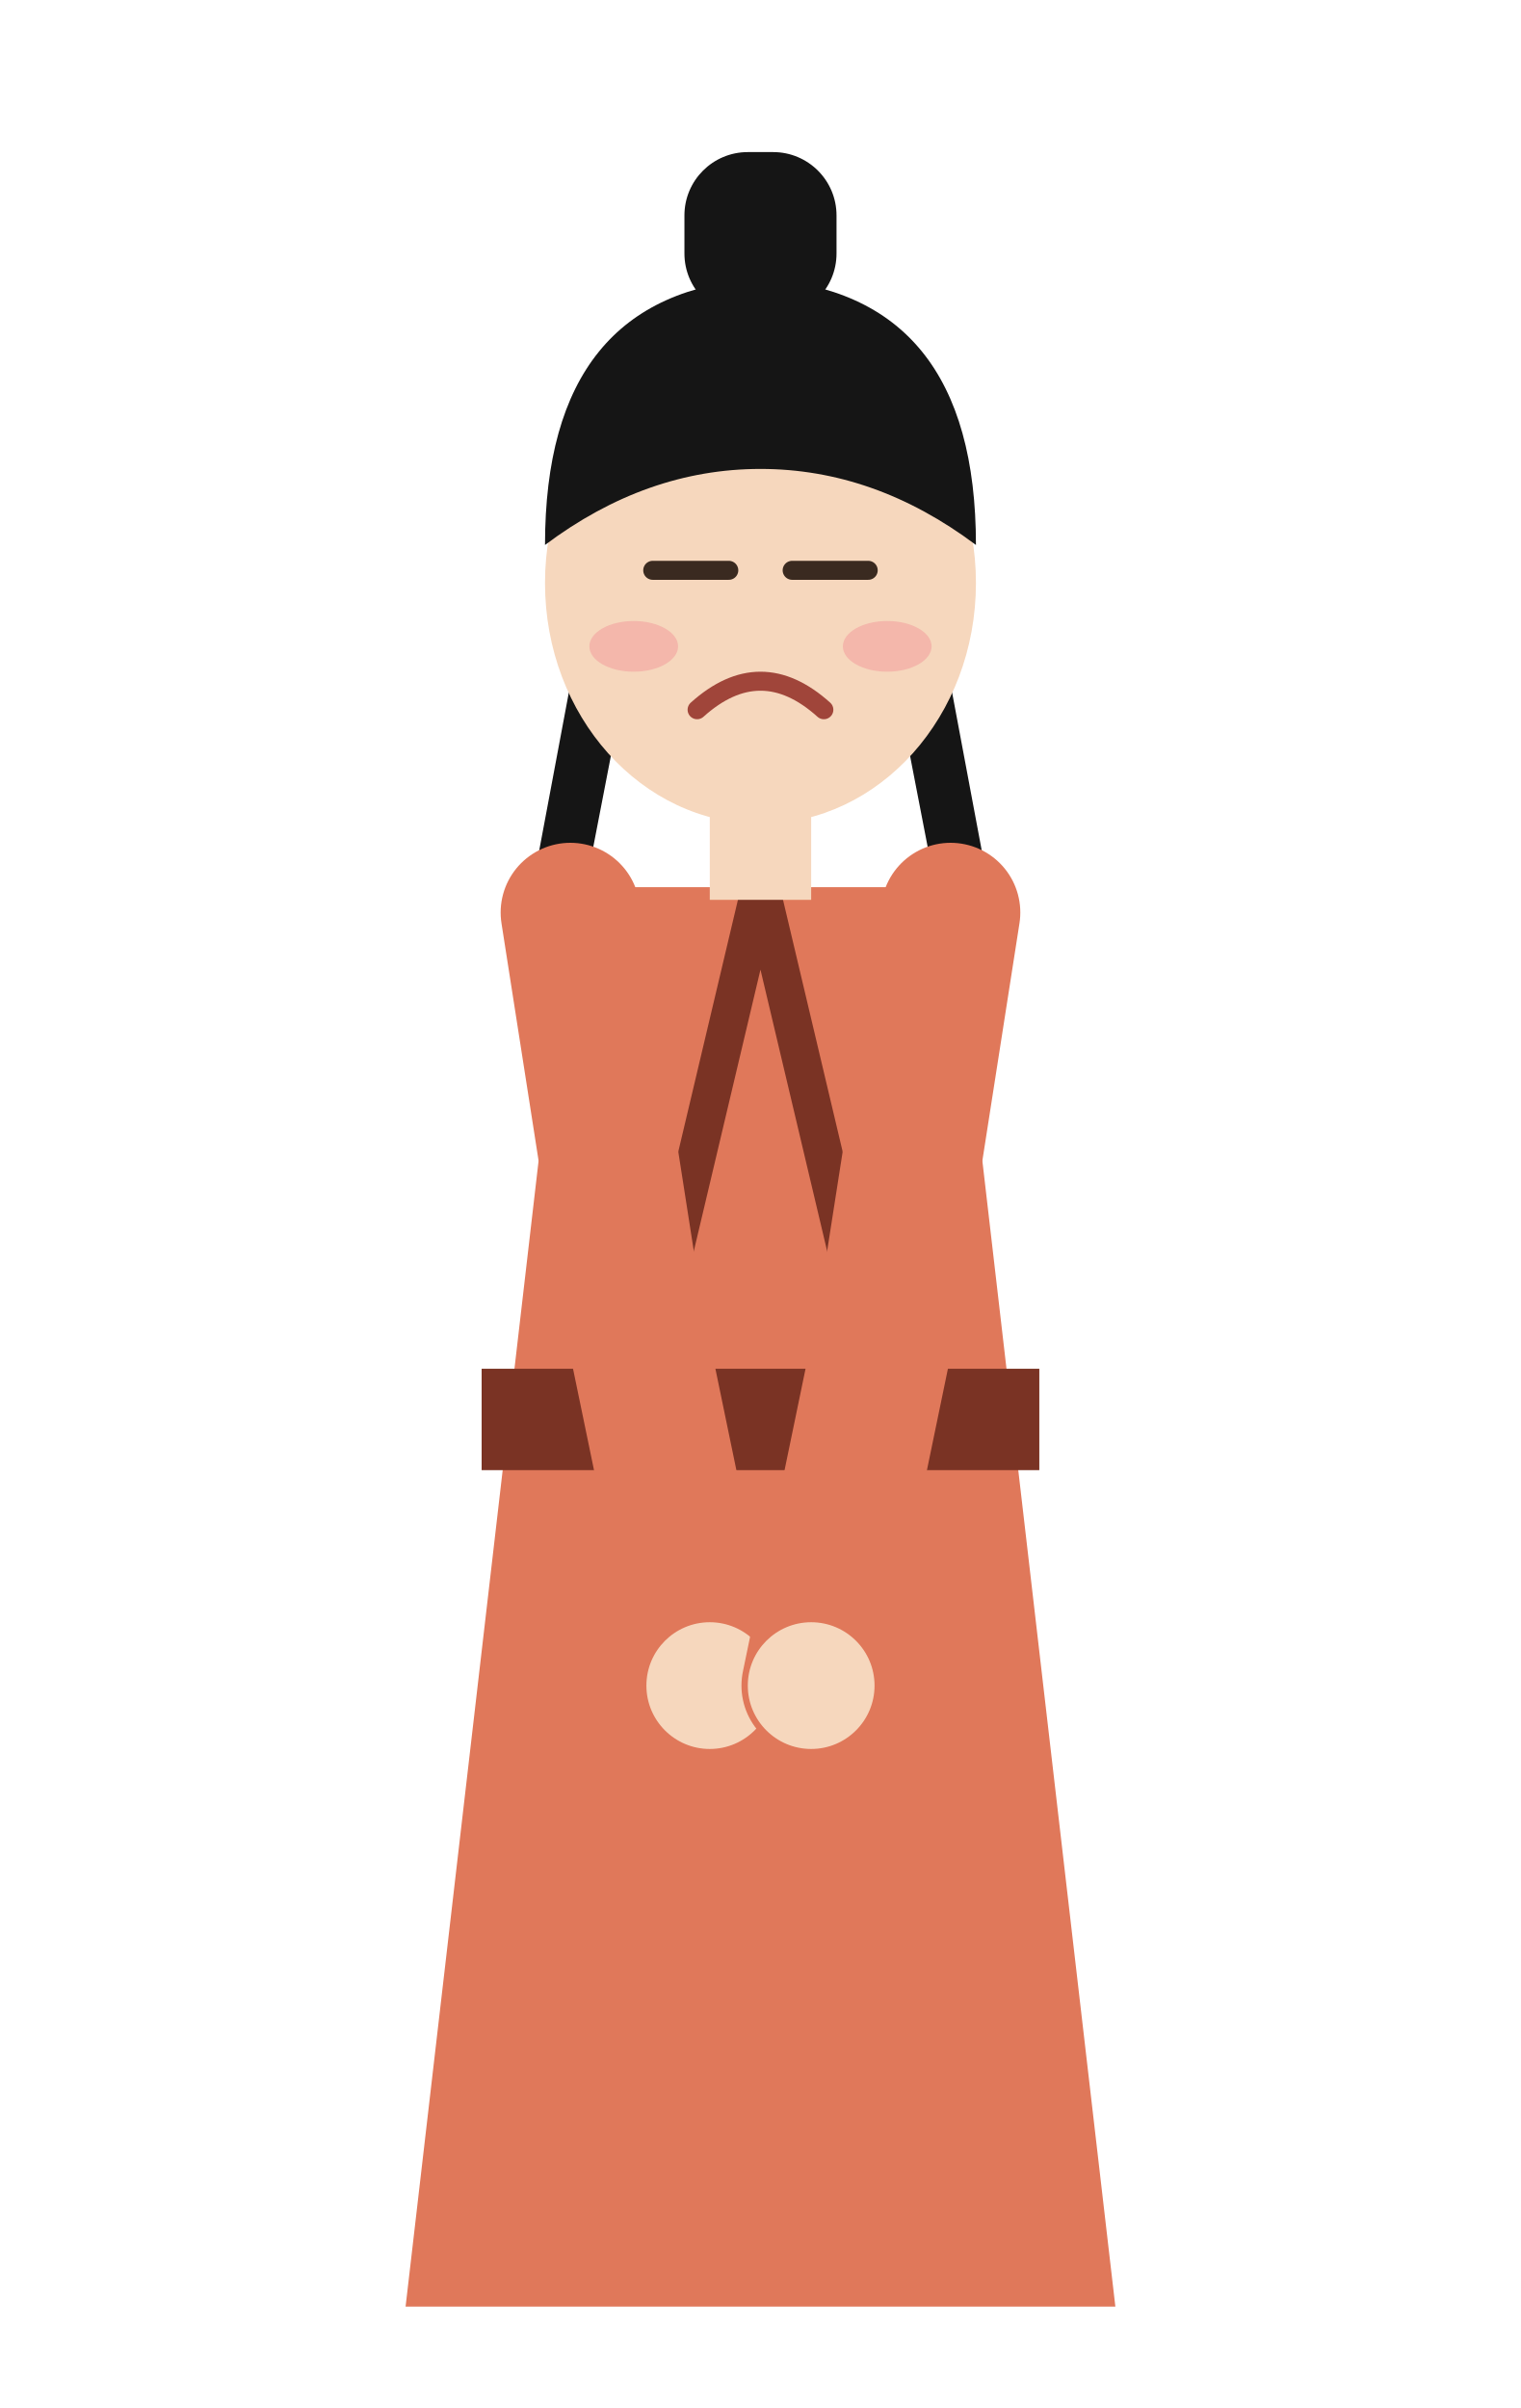
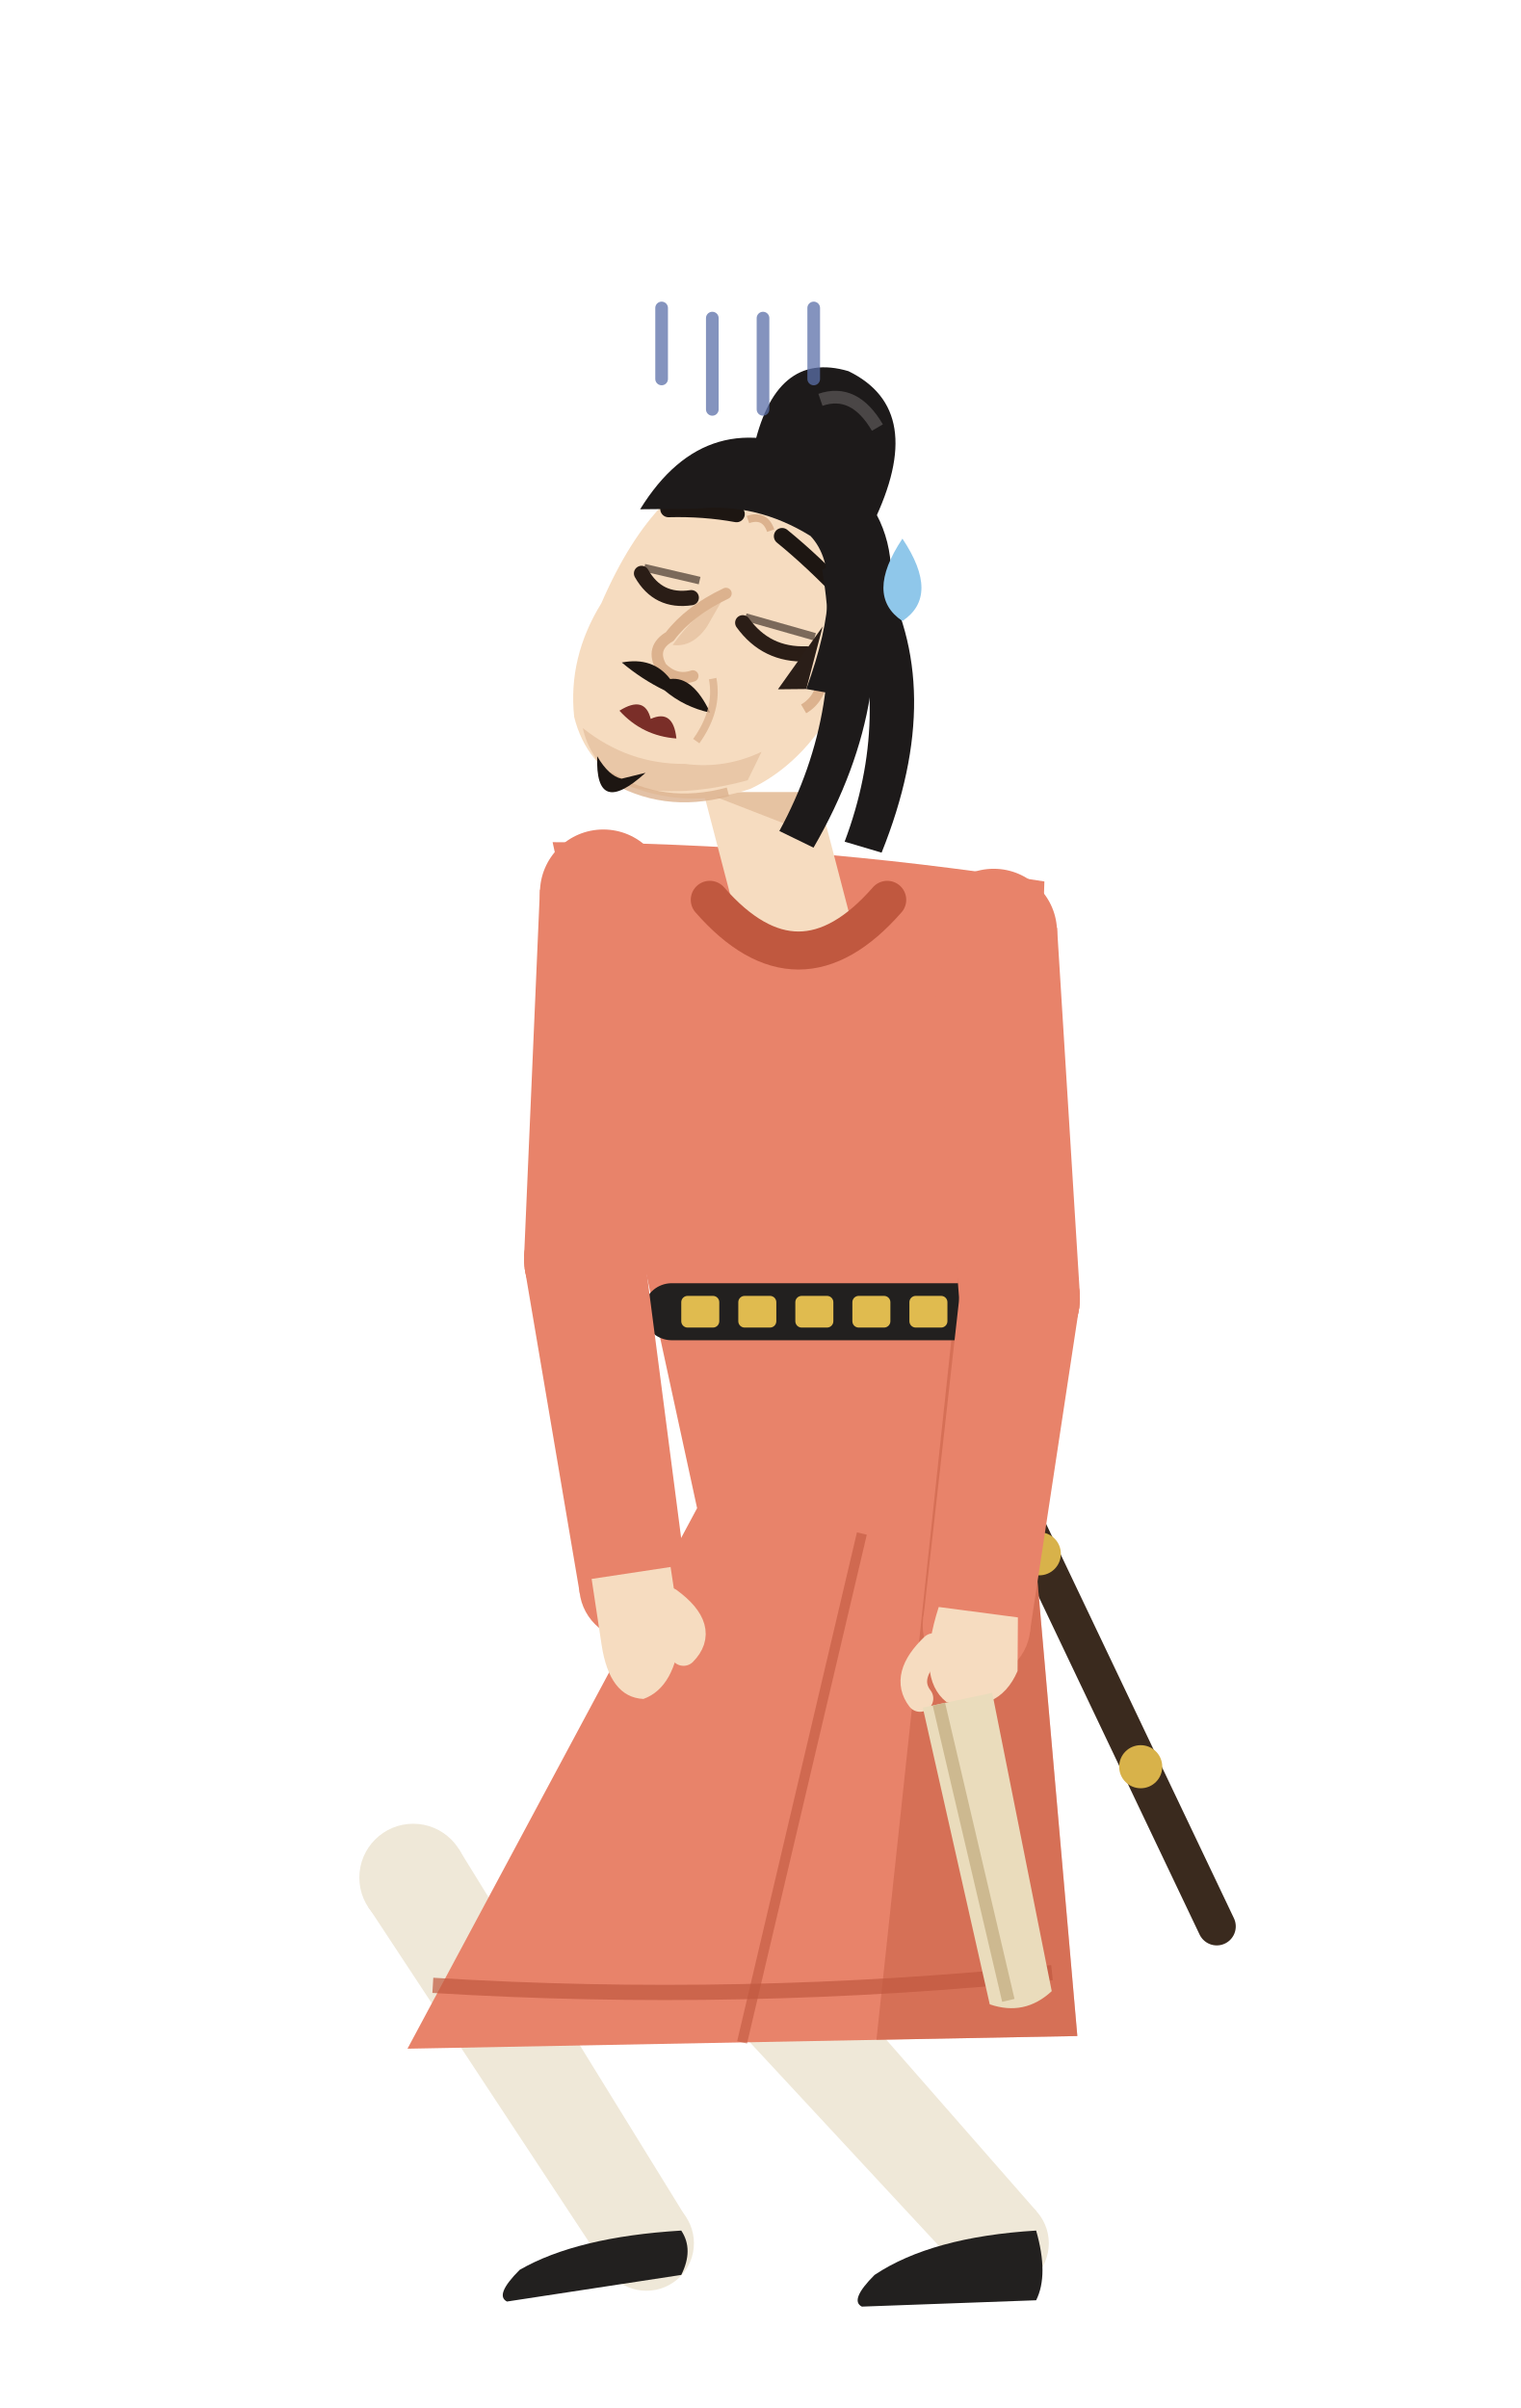
<svg xmlns="http://www.w3.org/2000/svg" width="240" height="380" viewBox="0 -20 240 380">
-   <path d="M96 56 l-12 64 l8 2 l12 -62 z M144 56 l12 64 l-8 2 l-12 -62 z" fill="#151515" />
-   <path d="M90 120 L150 120 L176 344 L64 344 Z" fill="#e0785a" />
-   <path d="M120 120 L102 196 M120 120 L138 196" stroke="#7a3324" stroke-width="6" fill="none" />
-   <rect x="76" y="196" width="88" height="16" fill="#7a3324" />
-   <rect x="112" y="100" width="16" height="22" fill="#f6d7bd" />
-   <ellipse cx="120" cy="72" rx="34" ry="38" fill="#f6d7bd" />
-   <path d="M88 60 q4 -28 32 -30 q28 2 32 30 q-16 -8 -32 -8 q-16 0 -32 8 z" fill="#2b2118" />
-   <path d="M86 66 q0 -40 34 -42 q34 2 34 42 q-16 -12 -34 -12 q-18 0 -34 12 z" fill="#151515" />
-   <rect x="108" y="4" width="24" height="26" rx="10" fill="#151515" />
-   <path d="M103 70 h12 M125 70 h12" stroke="#3a2a20" stroke-width="3" stroke-linecap="round" />
-   <path d="M110 92 q10 -9 20 0" fill="none" stroke="#a0453a" stroke-width="3" stroke-linecap="round" />
-   <ellipse cx="100" cy="82" rx="7" ry="4" fill="#f29c9c" opacity=".55" />
-   <ellipse cx="140" cy="82" rx="7" ry="4" fill="#f29c9c" opacity=".55" />
-   <polyline points="90,124 100,188 112,246" fill="none" stroke="#e0785a" stroke-width="22" stroke-linecap="round" stroke-linejoin="round" />
-   <circle cx="112" cy="246" r="10" fill="#f6d7bd" />
-   <polyline points="150,124 140,188 128,246" fill="none" stroke="#e0785a" stroke-width="22" stroke-linecap="round" stroke-linejoin="round" />
-   <circle cx="128" cy="246" r="10" fill="#f6d7bd" />
+   <path d="M152 200 L192 284" stroke="#3a2a1e" stroke-width="6" stroke-linecap="round" />
+   <path d="M147 190 L152 200" stroke="#d8b24a" stroke-width="6" stroke-linecap="round" />
+   <circle cx="164" cy="225.2" r="3.4" fill="#d8b24a" />
+   <circle cx="180" cy="258.8" r="3.4" fill="#d8b24a" />
+   <path d="M105.9 288.9 L152.4 339 L163.6 329 L118.5 277.5 Z" fill="#efe8d8" />
+   <circle cx="112.2" cy="283.2" r="8.5" fill="#efe8d8" />
+   <circle cx="158" cy="334" r="7.5" fill="#efe8d8" />
+   <path d="M163.5 332 Q147 333 138 339 Q134 343 136 344 L163.5 343 Q165.5 339 163.5 332 Z" fill="#22201f" />
+   <path d="M58.1 280.9 L95.7 338 L108.3 330 L72.4 271.8 Z" fill="#efe8d8" />
+   <circle cx="65.2" cy="276.3" r="8.5" fill="#efe8d8" />
+   <circle cx="102" cy="334" r="7.5" fill="#efe8d8" />
+   <path d="M107.5 332 Q91 333 82 338.2 Q78 342.2 80 343.2 L107.5 339 Q109.5 335 107.5 332 Z" fill="#22201f" />
+   <path d="M87.2 112.9 Q126 113 164.8 119.1 L162 210 L170 301.3 Q117.1 302.3 64.3 303.3 L110 218 Z" fill="#e8836a" />
+   <path d="M156.3 133.7 L162.8 125.1 L162 210 L170 301.3 L138.3 301.9 Z" fill="#c0583f" opacity=".45" />
+   <path d="M136 222 L117.1 302.3" stroke="#c0583f" stroke-width="1.6" opacity=".6" />
+   <path d="M68.3 293.3 Q117.1 296.3 166 291.3" stroke="#c0583f" stroke-width="2.4" fill="none" opacity=".7" />
+   <path d="M106 187 L160 187" stroke="#22201f" stroke-width="9" stroke-linecap="round" />
+   <rect x="107.5" y="184.5" width="6" height="5" rx="1" fill="#e0bb4f" />
+   <rect x="116.5" y="184.5" width="6" height="5" rx="1" fill="#e0bb4f" />
+   <rect x="125.5" y="184.5" width="6" height="5" rx="1" fill="#e0bb4f" />
+   <rect x="134.5" y="184.5" width="6" height="5" rx="1" fill="#e0bb4f" />
+   <rect x="143.5" y="184.5" width="6" height="5" rx="1" fill="#e0bb4f" />
+   <rect x="152.5" y="184.5" width="6" height="5" rx="1" fill="#e0bb4f" />
+   <path d="M117 128 L111 105 L129 105 L135 128 Z" fill="#f6dcc0" />
+   <path d="M111 105 L129 105 L129 112 Z" fill="#dcb28e" opacity=".6" />
+   <path d="M112 122 Q126 138 140 122" stroke="#c0583f" stroke-width="6" fill="none" stroke-linecap="round" />
+   <g transform="translate(116.4 79) rotate(26) scale(-1 1)">
+     <path d="M-19 -6 Q-21 12 -13 22 Q-6 29 4 30 Q12 30 17 24 Q22 16 21 6 Q22 -16 11 -24 Q1 -29 -10 -26 Q-19 -20 -19 -6 Z" fill="#f6dcc0" />
+     <path d="M-12 21 Q-4 28 4 30 Q11 30 15 25 Q6 27 -2 23 Q-8 21 -12 16 Z" fill="#dcb28e" opacity=".5" />
+     <path d="M-10 24 Q-2 31 8 30" stroke="#dcb28e" stroke-width="1.4" fill="none" opacity=".8" />
+     <ellipse cx="-14" cy="3" rx="5" ry="7.5" fill="#f6dcc0" />
+     <path d="M-15 0 q-2 4 0 7" stroke="#dcb28e" stroke-width="1.6" fill="none" />
+     <path d="M4 -4 Q8 1 9 6 Q11 9 8 11 Q5 12 3 10" fill="none" stroke="#dcb28e" stroke-width="1.8" stroke-linecap="round" />
+     <path d="M4 -4 Q7 1 8 7 Q5 6 4.4 2 Z" fill="#dcb28e" opacity=".5" />
+     <path d="M-11.6 -1 q5.6 3 11.2 0" stroke="#2a1d16" stroke-width="2.4" fill="none" stroke-linecap="round" />
+     <path d="M-11.6 -4 l11.2 2" stroke="#2a1d16" stroke-width="1.2" opacity=".6" />
+     <path d="M8.632 -1 q4.368 3 8.736 0" stroke="#2a1d16" stroke-width="2.4" fill="none" stroke-linecap="round" />
+     <path d="M8.632 -4 l8.736 2" stroke="#2a1d16" stroke-width="1.2" opacity=".6" />
+     <path d="M-13 -12 Q-6 -14.6 0 -16" stroke="#1d1612" stroke-width="2.6" fill="none" stroke-linecap="round" />
+     <path d="M8 -16 Q13 -14.6 18 -12" stroke="#1d1612" stroke-width="2.6" fill="none" stroke-linecap="round" />
+     <path d="M2 -16 q2 -2 4 0" stroke="#dcb28e" stroke-width="1.2" fill="none" />
+     <path d="M1 20 Q3.5 16 6 19 Q8.5 16 11 20 Q6 22 1 20 Z" fill="#7a2e28" />
+     <path d="M-2 14 Q3 10 6 12 Q10 10 14 13 Q10 14 6 14 Q2 15 -2 14 Z" fill="#1d1612" />
+     <path d="M3 27 Q7 37 11 28 Q8 30 6 29.5 Z" fill="#1d1612" />
+     <path d="M0 9 Q-3 13 -2 19" stroke="#dcb28e" stroke-width="1.2" fill="none" opacity=".8" />
+     <path d="M-16 -18 Q-34 -6 -36 22 L-30 23 Q-28 2 -14 -12 Z" fill="#1d1a1a" />
+     <path d="M-12 -20 Q-28 -2 -26 26 L-20 26 Q-21 4 -8 -14 Z" fill="#1d1a1a" />
+     <path d="M-21 2 Q-23 -27 0 -30 Q20 -30 22 -10 Q18 -12 14 -14 Q6 -19 -4 -18 Q-12 -15 -14 4 Z" fill="#1d1a1a" />
+     <path d="M-12 -24 Q-12 -44 2 -44 Q14 -42 10 -26 Z" fill="#1d1a1a" />
+     <path d="M-6 -38 q6 -4 10 0" stroke="#4a4646" stroke-width="2" fill="none" />
+     <path d="M-14 4 L-12 -6 L-10 6 Z" fill="#2a1e18" />
+   </g>
+   <path d="M146.9 127.8 L151.4 185.6 L170.4 184.3 L166.8 126.4 Z" fill="#e8836a" />
+   <circle cx="156.8" cy="127.1" r="10" fill="#e8836a" />
+   <circle cx="160.9" cy="185" r="9.5" fill="#e8836a" />
+   <path d="M151.5 183.7 L145.7 235.4 L162.5 237.6 L170.3 186.2 Z" fill="#e8836a" />
+   <circle cx="160.9" cy="185" r="9.5" fill="#e8836a" />
+   <circle cx="154.1" cy="236.5" r="8.5" fill="#e8836a" />
+   <g transform="translate(154.1 236.5) rotate(97.5) scale(1.05 -1.05)">
+     <path d="M-2 -6 Q9 -8 12 -3 Q13 5 6 7 L-2 6 Z" fill="#f6dcc0" />
+     <path d="M4 -6 Q9 -10 12 -7" stroke="#f6dcc0" stroke-width="4" stroke-linecap="round" fill="none" />
+   </g>
+   <g transform="translate(154 262) rotate(168)">
+     <path d="M-5 -34 Q0 -37 5 -34 L5.6 14 L-5.6 14 Z" fill="#eadcbc" />
+     <path d="M2 -34 L3 14" stroke="#cdb990" stroke-width="2" />
+   </g>
+   <path d="M85.2 120.4 L82.7 178.3 L101.7 179.3 L105.1 121.4 Z" fill="#e8836a" />
+   <circle cx="95.2" cy="120.9" r="10" fill="#e8836a" />
+   <circle cx="92.2" cy="178.8" r="9.5" fill="#e8836a" />
+   <path d="M82.8 180.2 L91.5 231.5 L108.3 229 L101.6 177.4 Z" fill="#e8836a" />
+   <circle cx="92.2" cy="178.8" r="9.5" fill="#e8836a" />
+   <circle cx="99.9" cy="230.3" r="8.5" fill="#e8836a" />
+   <g transform="translate(99.9 230.3) rotate(81.4) scale(1.05 1.05)">
+     <path d="M-2 -6 L8 -6 Q16 -4 17 1 Q16 6 8 6 L-2 6 Z" fill="#f6dcc0" />
+     <path d="M3 -5 Q8 -10 11 -6" stroke="#f6dcc0" stroke-width="4" stroke-linecap="round" fill="none" />
+   </g>
+   <g stroke="#5b6fa8" stroke-width="2" opacity=".75" stroke-linecap="round">
+     <path d="M104.4 28.6 v11.2" />
+     <path d="M112.4 30.2 v14.4" />
+     <path d="M120.4 30.2 v14.4" />
+     <path d="M128.4 28.6 v11.2" />
+   </g>
+   <path d="M142.4 65 q6 9 0 13 q-6 -4 0 -13 z" fill="#8fc7ea" />
</svg>
